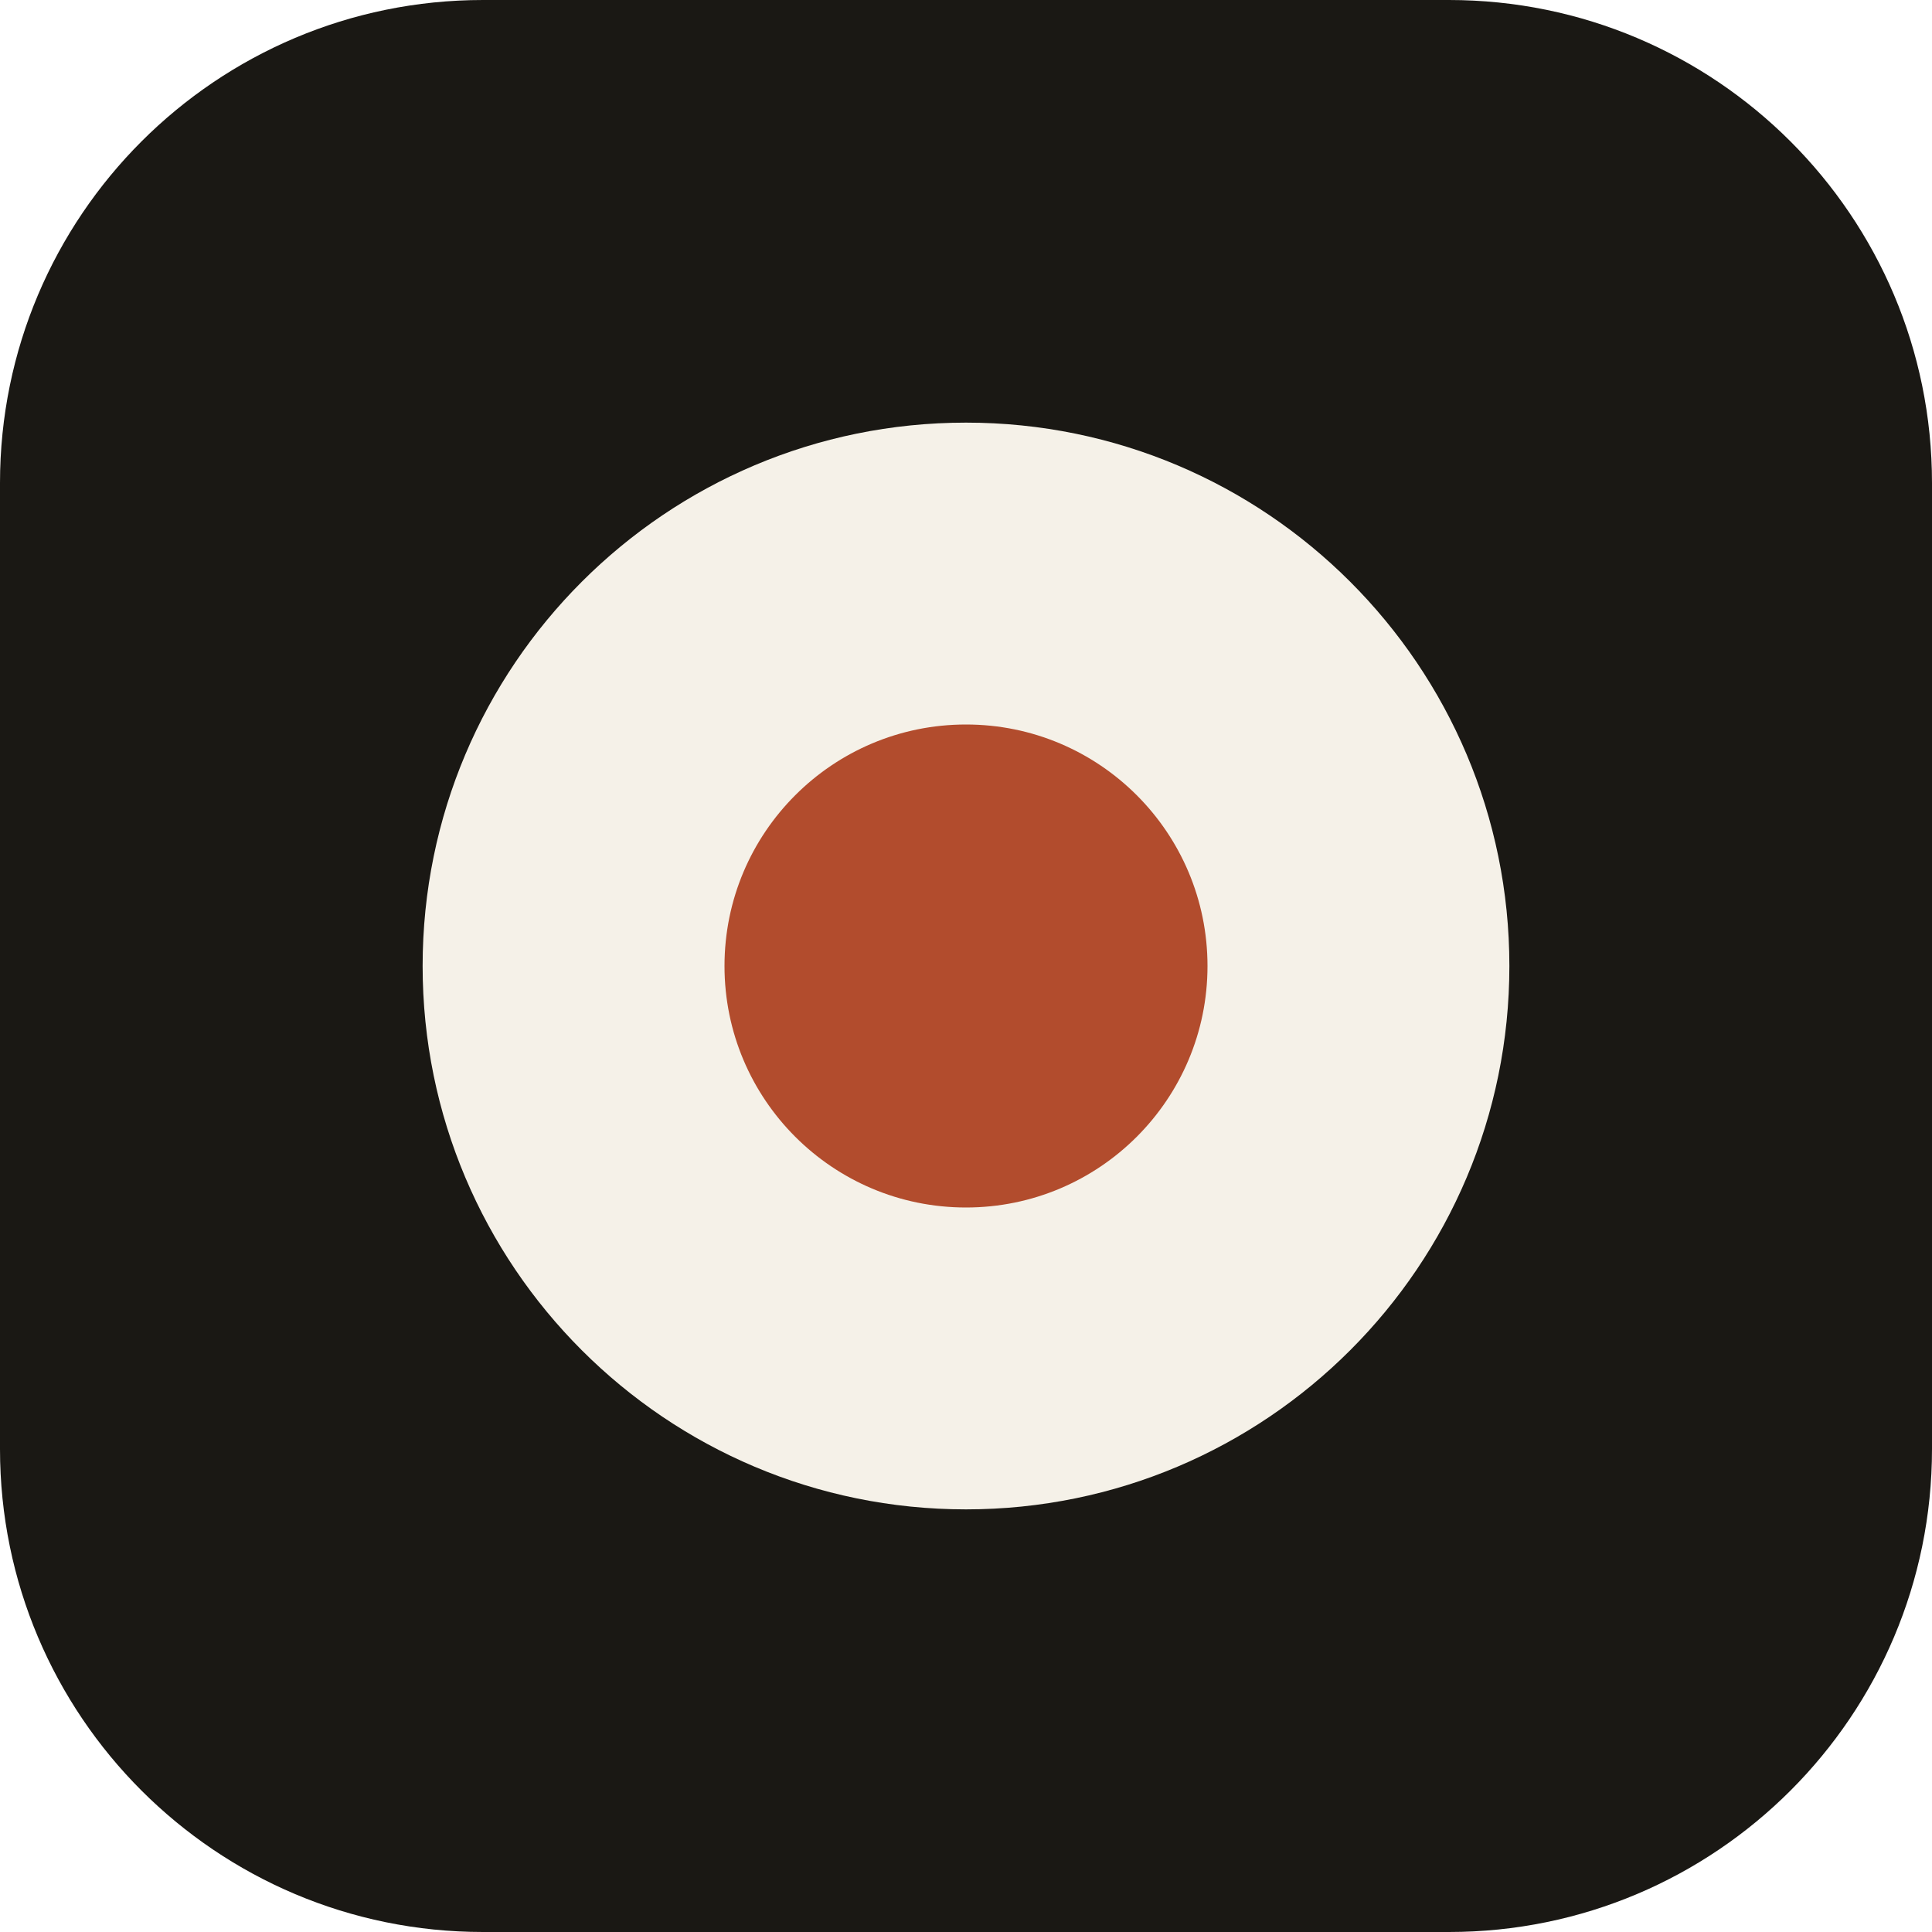
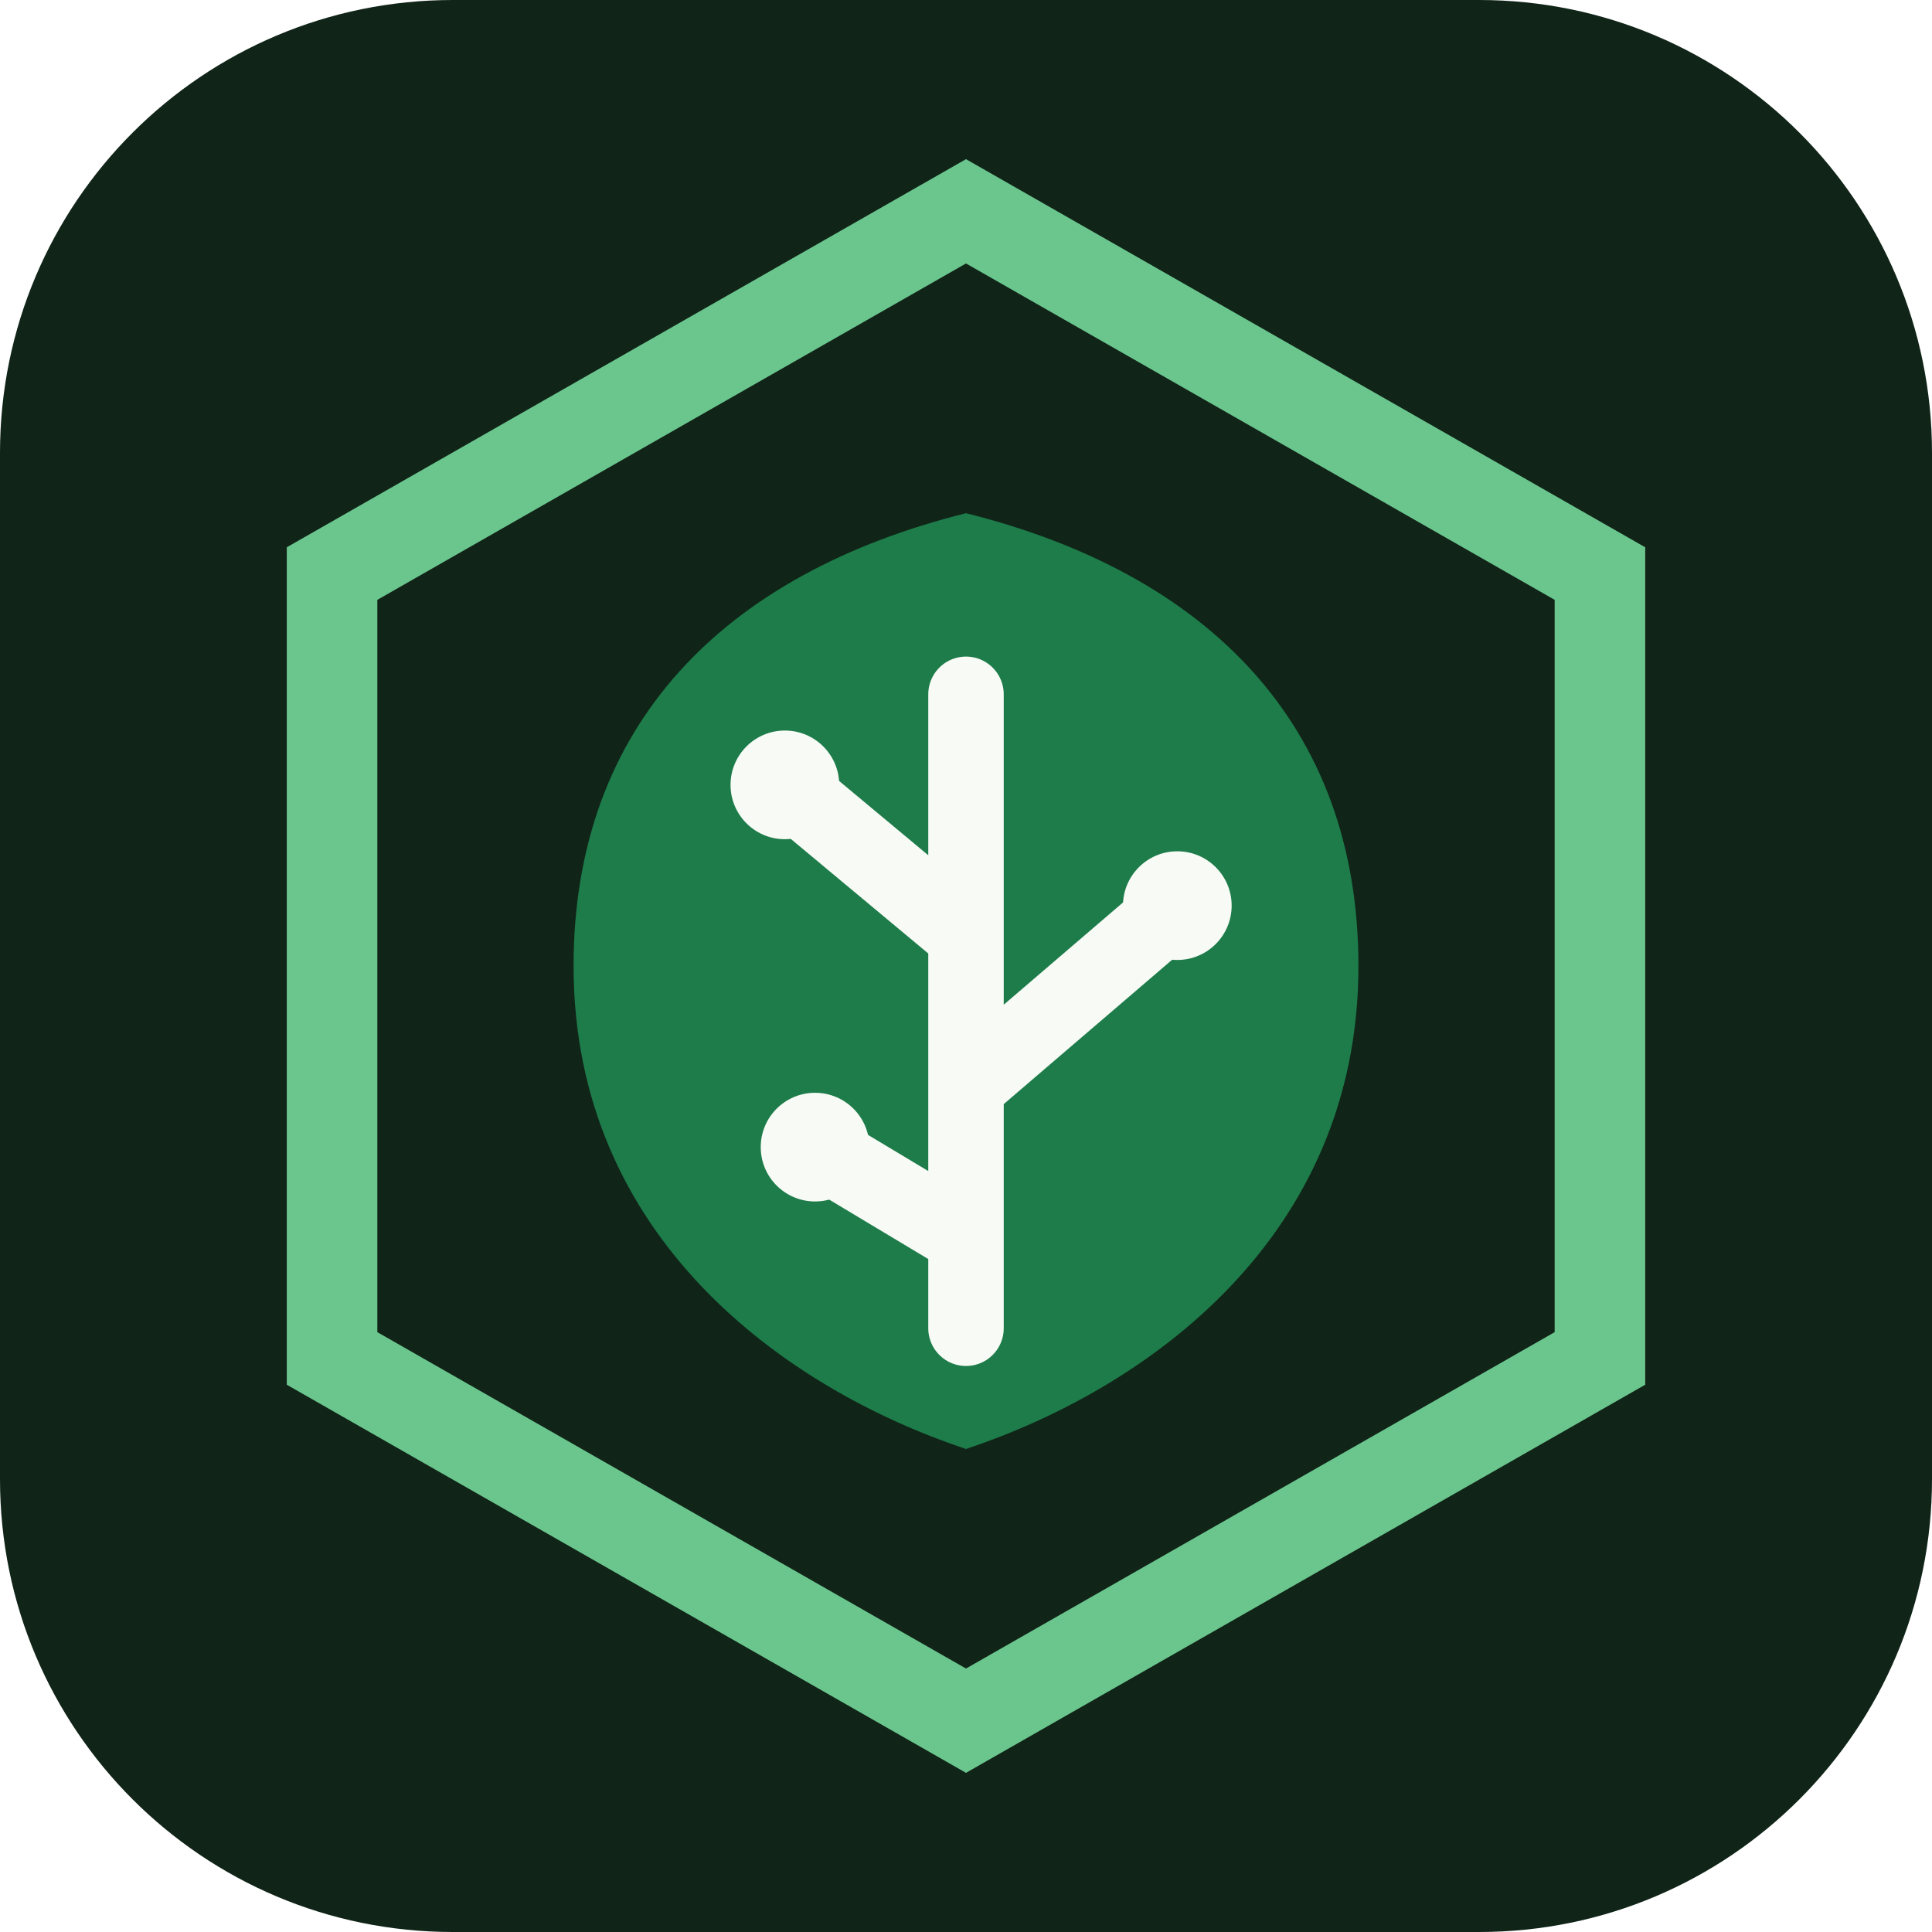
<svg xmlns="http://www.w3.org/2000/svg" viewBox="0 0 64 64" role="img" aria-labelledby="title">
-   <rect width="64" height="64" rx="16" fill="#1a1814" />
-   <circle cx="32" cy="32" r="18" fill="#f5f1e8" />
-   <circle cx="32" cy="32" r="8" fill="#b24c2d" />
+   <rect width="64" height="64" rx="15" fill="#102418" />
+   <path d="M32 7 53 19v26L32 57 11 45V19Z" fill="none" stroke="#6bc68e" stroke-width="3" />
+   <path d="M32 17c-8 2-13 7-13 15 0 9 7 14 13 16 6-2 13-7 13-16 0-8-5-13-13-15Z" fill="#1d7c49" />
+   <path d="M32 23v21M32 31l-6-5M32 36l7-6M32 41l-5-3" fill="none" stroke="#f7faf5" stroke-width="2.5" stroke-linecap="round" stroke-linejoin="round" />
+   <circle cx="26" cy="26" r="1.8" fill="#f7faf5" />
+   <circle cx="39" cy="30" r="1.8" fill="#f7faf5" />
+   <circle cx="27" cy="38" r="1.8" fill="#f7faf5" />
</svg>
